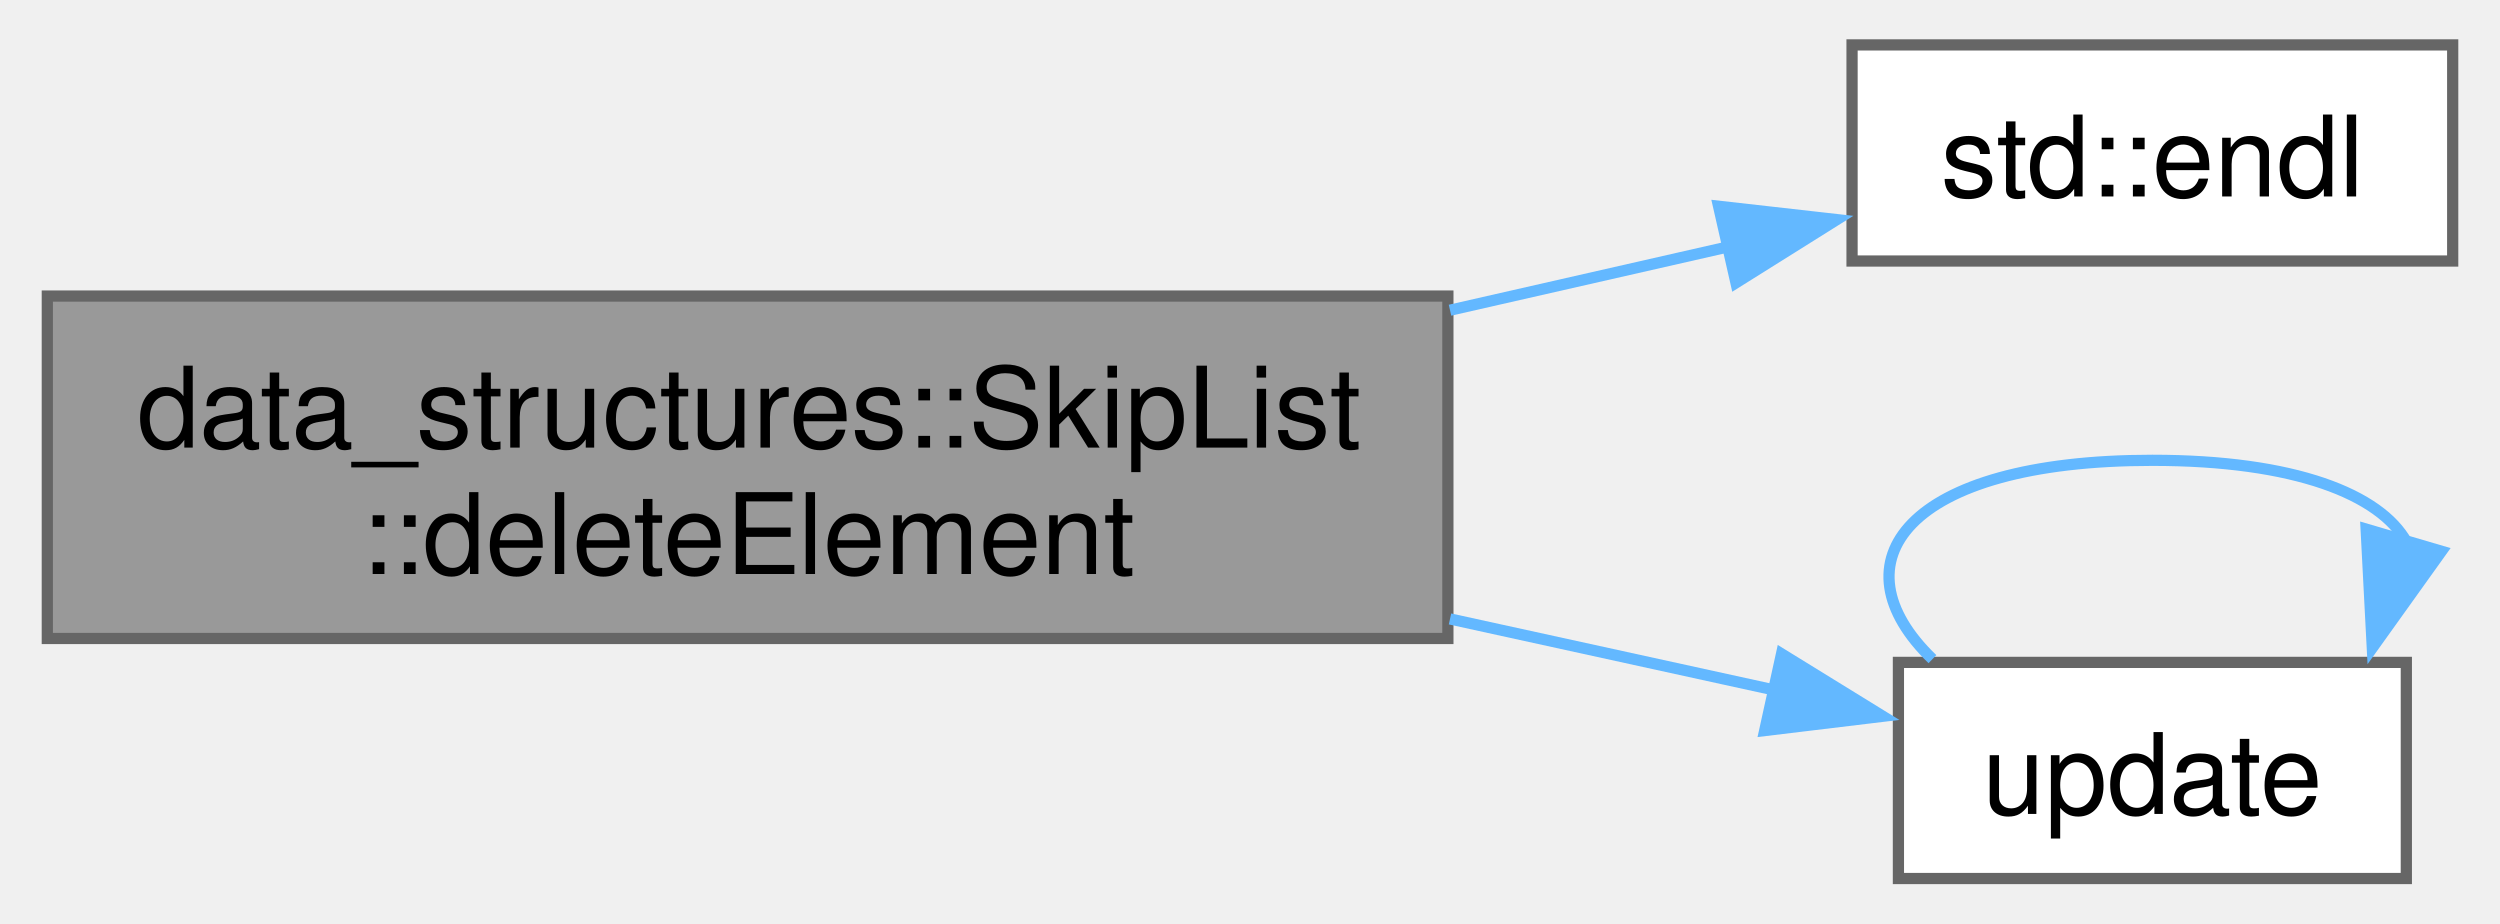
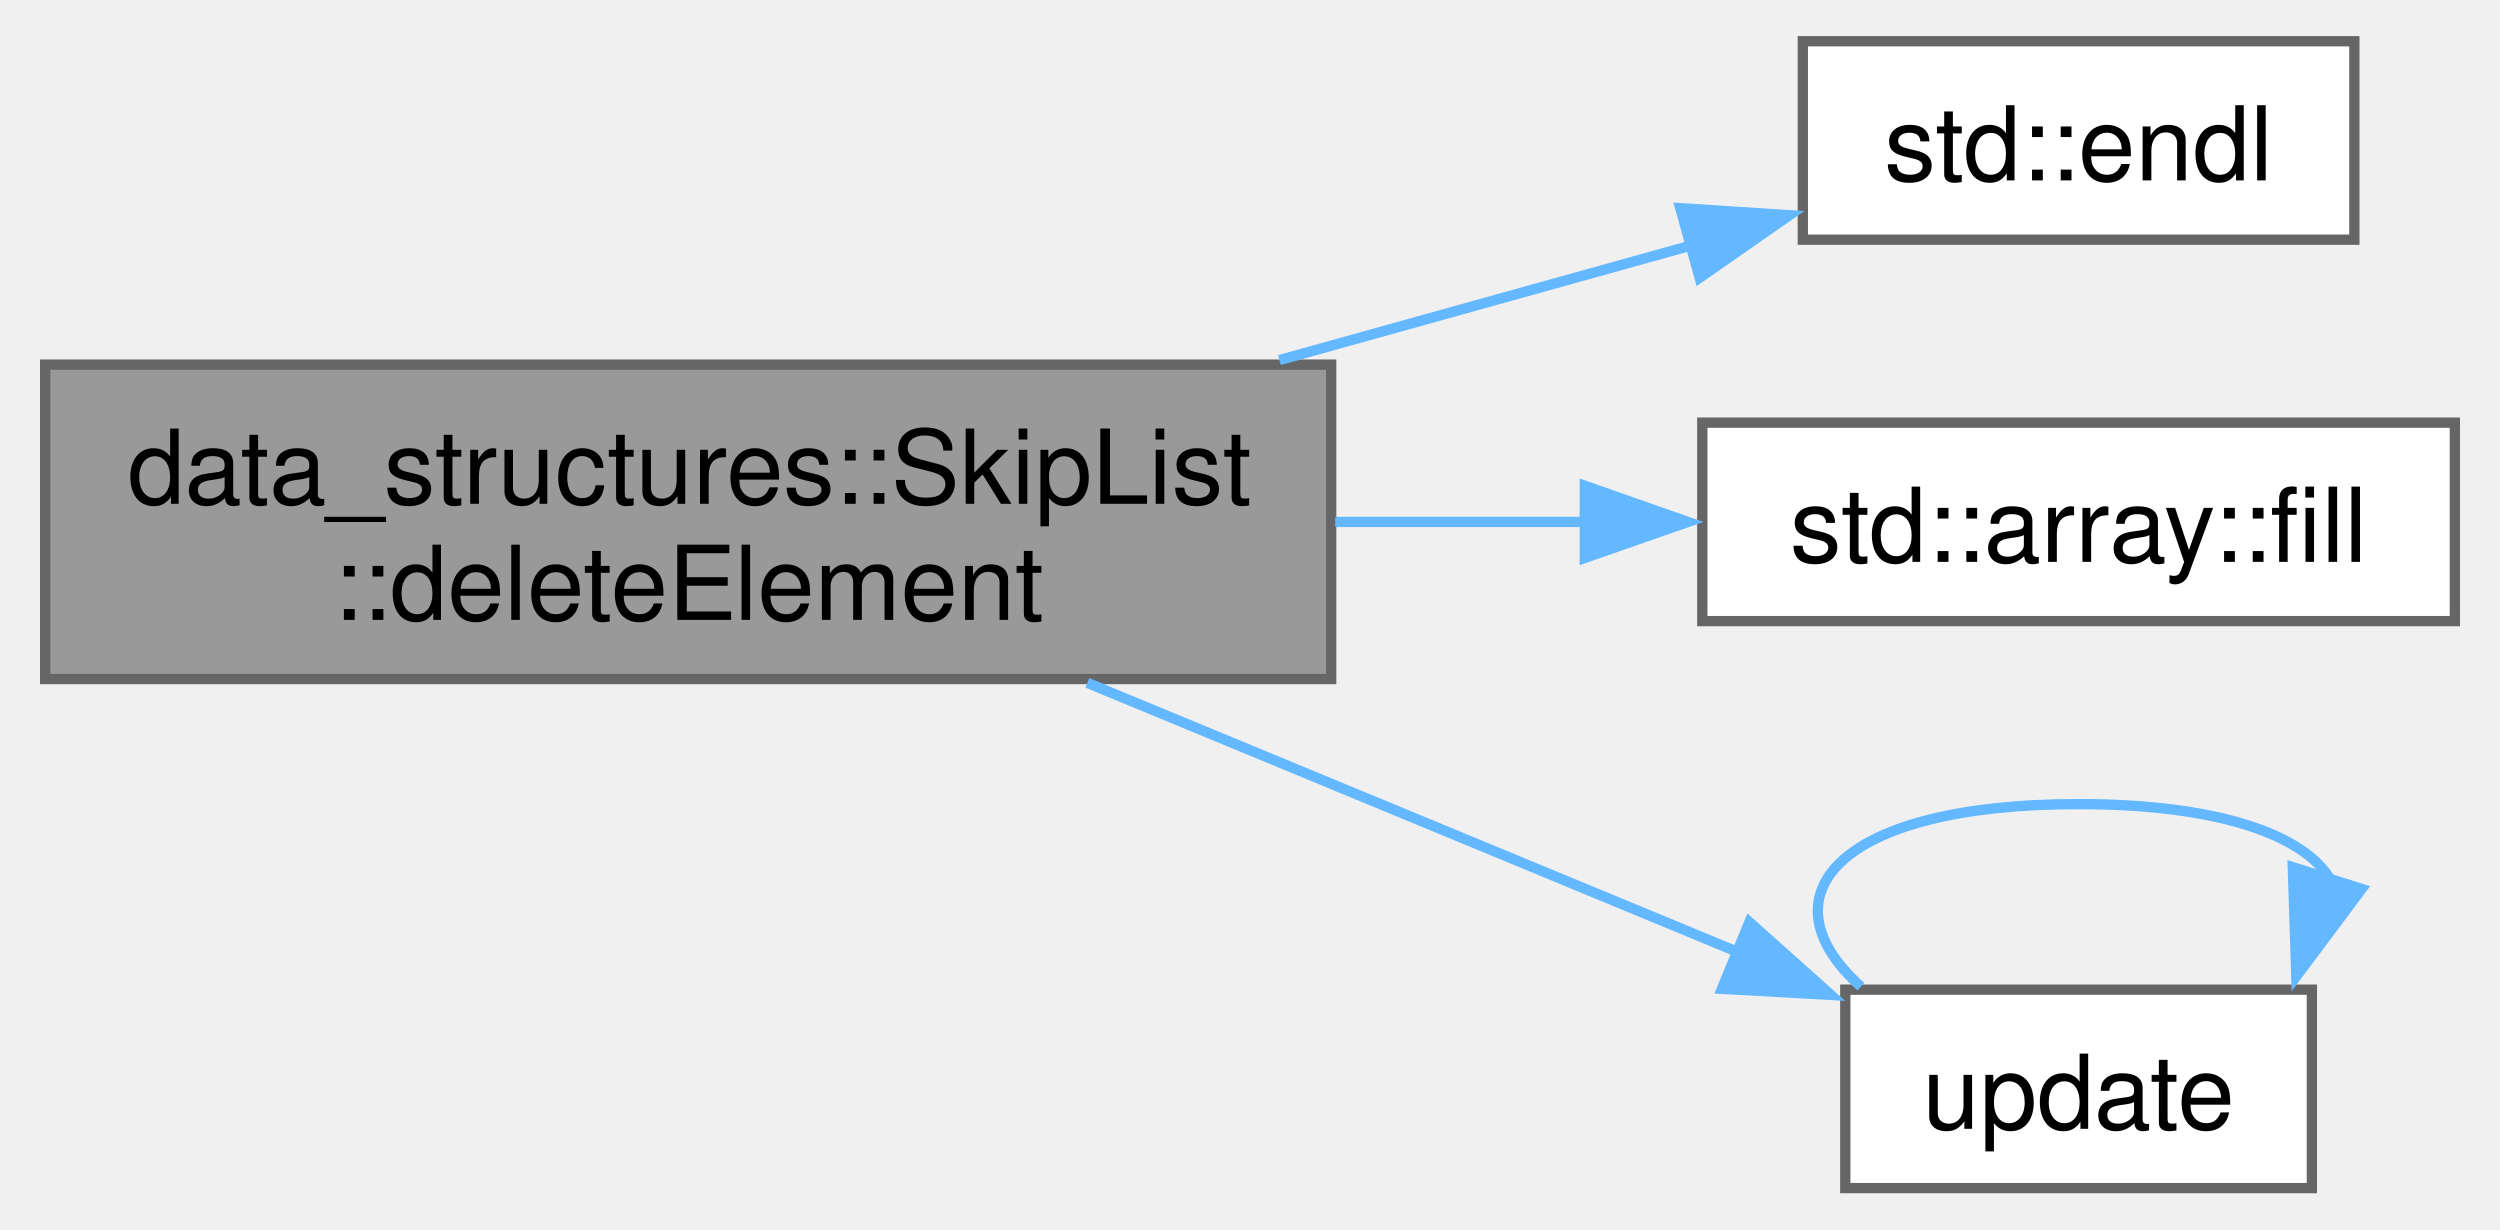
- <svg xmlns="http://www.w3.org/2000/svg" xmlns:xlink="http://www.w3.org/1999/xlink" width="222pt" height="82pt" viewBox="0.00 0.00 222.25 82.25">
-   <g id="graph0" class="graph" transform="scale(1 1) rotate(0) translate(4 78.25)">
+ <svg xmlns="http://www.w3.org/2000/svg" xmlns:xlink="http://www.w3.org/1999/xlink" width="242pt" height="119pt" viewBox="0.00 0.00 241.75 119.25">
+   <g id="graph0" class="graph" transform="scale(1 1) rotate(0) translate(4 115.25)">
    <g id="Node000001" class="node">
      <g id="a_Node000001">
        <a xlink:title=" ">
-           <polygon fill="#999999" stroke="#666666" points="124.75,-51.88 0,-51.88 0,-21.38 124.75,-21.38 124.75,-51.88" />
-           <text text-anchor="start" x="8" y="-38.38" font-family="Helvetica,sans-Serif" font-size="10.00">data_structures::SkipList</text>
-           <text text-anchor="middle" x="62.38" y="-27.12" font-family="Helvetica,sans-Serif" font-size="10.00">::deleteElement</text>
+           <polygon fill="#999999" stroke="#666666" points="124.75,-79.88 0,-79.88 0,-49.38 124.75,-49.38 124.75,-79.88" />
+           <text text-anchor="start" x="8" y="-66.38" font-family="Helvetica,sans-Serif" font-size="10.00">data_structures::SkipList</text>
+           <text text-anchor="middle" x="62.38" y="-55.12" font-family="Helvetica,sans-Serif" font-size="10.00">::deleteElement</text>
        </a>
      </g>
    </g>
    <g id="Node000002" class="node">
      <g id="a_Node000002">
        <a target="_blank" xlink:href="http://en.cppreference.com/w/cpp/io/manip/endl.html#" xlink:title=" ">
-           <polygon fill="white" stroke="#666666" points="214.25,-74.25 160.75,-74.25 160.75,-55 214.25,-55 214.25,-74.25" />
-           <text text-anchor="middle" x="187.5" y="-60.75" font-family="Helvetica,sans-Serif" font-size="10.00">std::endl</text>
+           <polygon fill="white" stroke="#666666" points="224,-111.25 170.5,-111.25 170.5,-92 224,-92 224,-111.25" />
+           <text text-anchor="middle" x="197.25" y="-97.75" font-family="Helvetica,sans-Serif" font-size="10.00">std::endl</text>
        </a>
      </g>
    </g>
    <g id="edge1_Node000001_Node000002" class="edge">
      <g id="a_edge1_Node000001_Node000002">
        <a xlink:title=" ">
-           <path fill="none" stroke="#63b8ff" d="M124.94,-50.62C133.44,-52.56 141.94,-54.49 149.79,-56.28" />
-           <polygon fill="#63b8ff" stroke="#63b8ff" points="148.86,-59.88 159.39,-58.69 150.41,-53.06 148.86,-59.88" />
+           <path fill="none" stroke="#63b8ff" d="M119.73,-80.32C133.29,-84.09 147.44,-88.03 159.82,-91.48" />
+           <polygon fill="#63b8ff" stroke="#63b8ff" points="158.61,-95.06 169.19,-94.37 160.49,-88.31 158.61,-95.06" />
        </a>
      </g>
    </g>
    <g id="Node000003" class="node">
      <g id="a_Node000003">
-         <a xlink:href="../../d2/d45/segtree_8cpp.html#abd3e818681fb2e29cf08f4f60f82c8e0" target="_top" xlink:title="Updates a range of the segment tree.">
-           <polygon fill="white" stroke="#666666" points="210.12,-19.25 164.88,-19.25 164.88,0 210.12,0 210.12,-19.25" />
-           <text text-anchor="middle" x="187.5" y="-5.75" font-family="Helvetica,sans-Serif" font-size="10.00">update</text>
+         <a target="_blank" xlink:href="http://en.cppreference.com/w/cpp/container/array/fill.html#" xlink:title=" ">
+           <polygon fill="white" stroke="#666666" points="233.75,-74.25 160.75,-74.25 160.75,-55 233.75,-55 233.75,-74.25" />
+           <text text-anchor="middle" x="197.25" y="-60.75" font-family="Helvetica,sans-Serif" font-size="10.00">std::array::fill</text>
        </a>
      </g>
    </g>
    <g id="edge2_Node000001_Node000003" class="edge">
      <g id="a_edge2_Node000001_Node000003">
        <a xlink:title=" ">
-           <path fill="none" stroke="#63b8ff" d="M124.94,-23.12C134.91,-20.94 144.89,-18.75 153.82,-16.79" />
-           <polygon fill="#63b8ff" stroke="#63b8ff" points="154.47,-20.01 163.49,-14.45 152.97,-13.18 154.47,-20.01" />
+           <path fill="none" stroke="#63b8ff" d="M125.14,-64.62C133.34,-64.62 141.64,-64.62 149.53,-64.62" />
+           <polygon fill="#63b8ff" stroke="#63b8ff" points="149.35,-68.13 159.35,-64.62 149.35,-61.13 149.35,-68.13" />
        </a>
      </g>
    </g>
-     <g id="edge3_Node000003_Node000003" class="edge">
-       <g id="a_edge3_Node000003_Node000003">
+     <g id="Node000004" class="node">
+       <g id="a_Node000004">
+         <a xlink:href="../../d2/d45/segtree_8cpp.html#abd3e818681fb2e29cf08f4f60f82c8e0" target="_top" xlink:title="Updates a range of the segment tree.">
+           <polygon fill="white" stroke="#666666" points="219.88,-19.25 174.62,-19.25 174.62,0 219.88,0 219.88,-19.25" />
+           <text text-anchor="middle" x="197.25" y="-5.75" font-family="Helvetica,sans-Serif" font-size="10.00">update</text>
+         </a>
+       </g>
+     </g>
+     <g id="edge3_Node000001_Node000004" class="edge">
+       <g id="a_edge3_Node000001_Node000004">
        <a xlink:title=" ">
-           <path fill="none" stroke="#63b8ff" d="M167.91,-19.54C158.98,-28.15 165.51,-37.25 187.5,-37.25 200.22,-37.25 207.76,-34.21 210.14,-29.98" />
-           <polygon fill="#63b8ff" stroke="#63b8ff" points="213.25,-29.15 207.09,-20.54 206.54,-31.12 213.25,-29.15" />
+           <path fill="none" stroke="#63b8ff" d="M101.1,-49.01C121.04,-40.76 145.25,-30.74 164.26,-22.87" />
+           <polygon fill="#63b8ff" stroke="#63b8ff" points="165.32,-25.8 173.22,-18.74 162.65,-19.33 165.32,-25.8" />
+         </a>
+       </g>
+     </g>
+     <g id="edge4_Node000004_Node000004" class="edge">
+       <g id="a_edge4_Node000004_Node000004">
+         <a xlink:title=" ">
+           <path fill="none" stroke="#63b8ff" d="M176.13,-19.54C166.5,-28.15 173.54,-37.25 197.25,-37.25 210.96,-37.25 219.09,-34.21 221.65,-29.98" />
+           <polygon fill="#63b8ff" stroke="#63b8ff" points="224.71,-29.02 218.37,-20.54 218.03,-31.13 224.71,-29.02" />
        </a>
      </g>
    </g>
  </g>
</svg>
